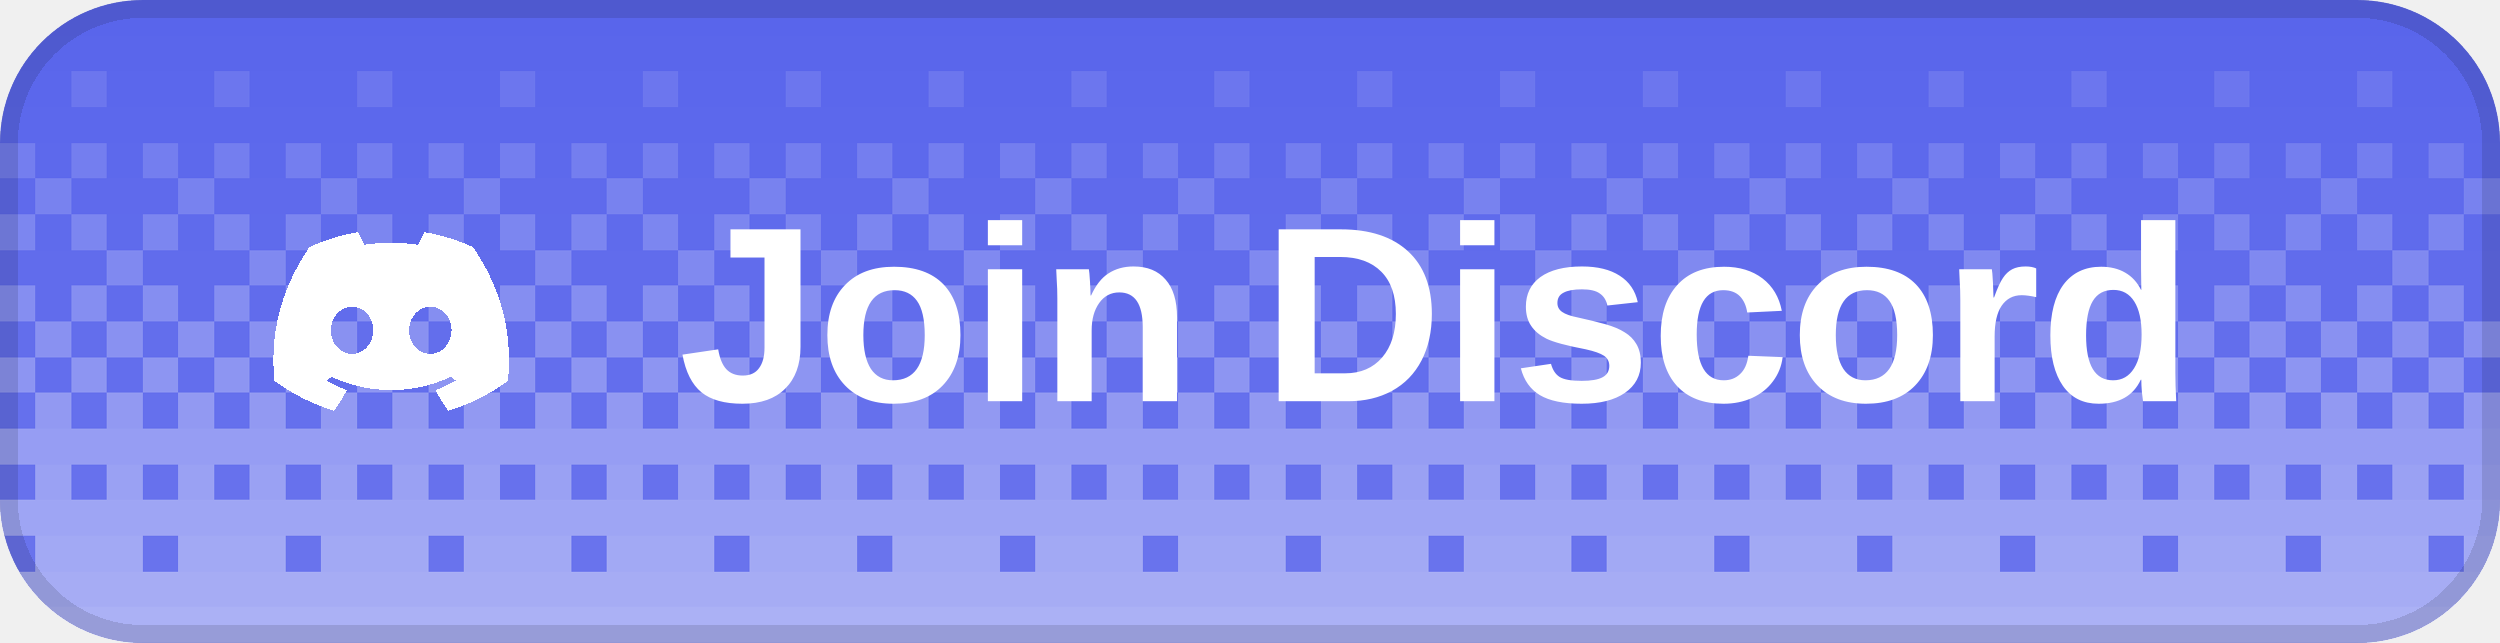
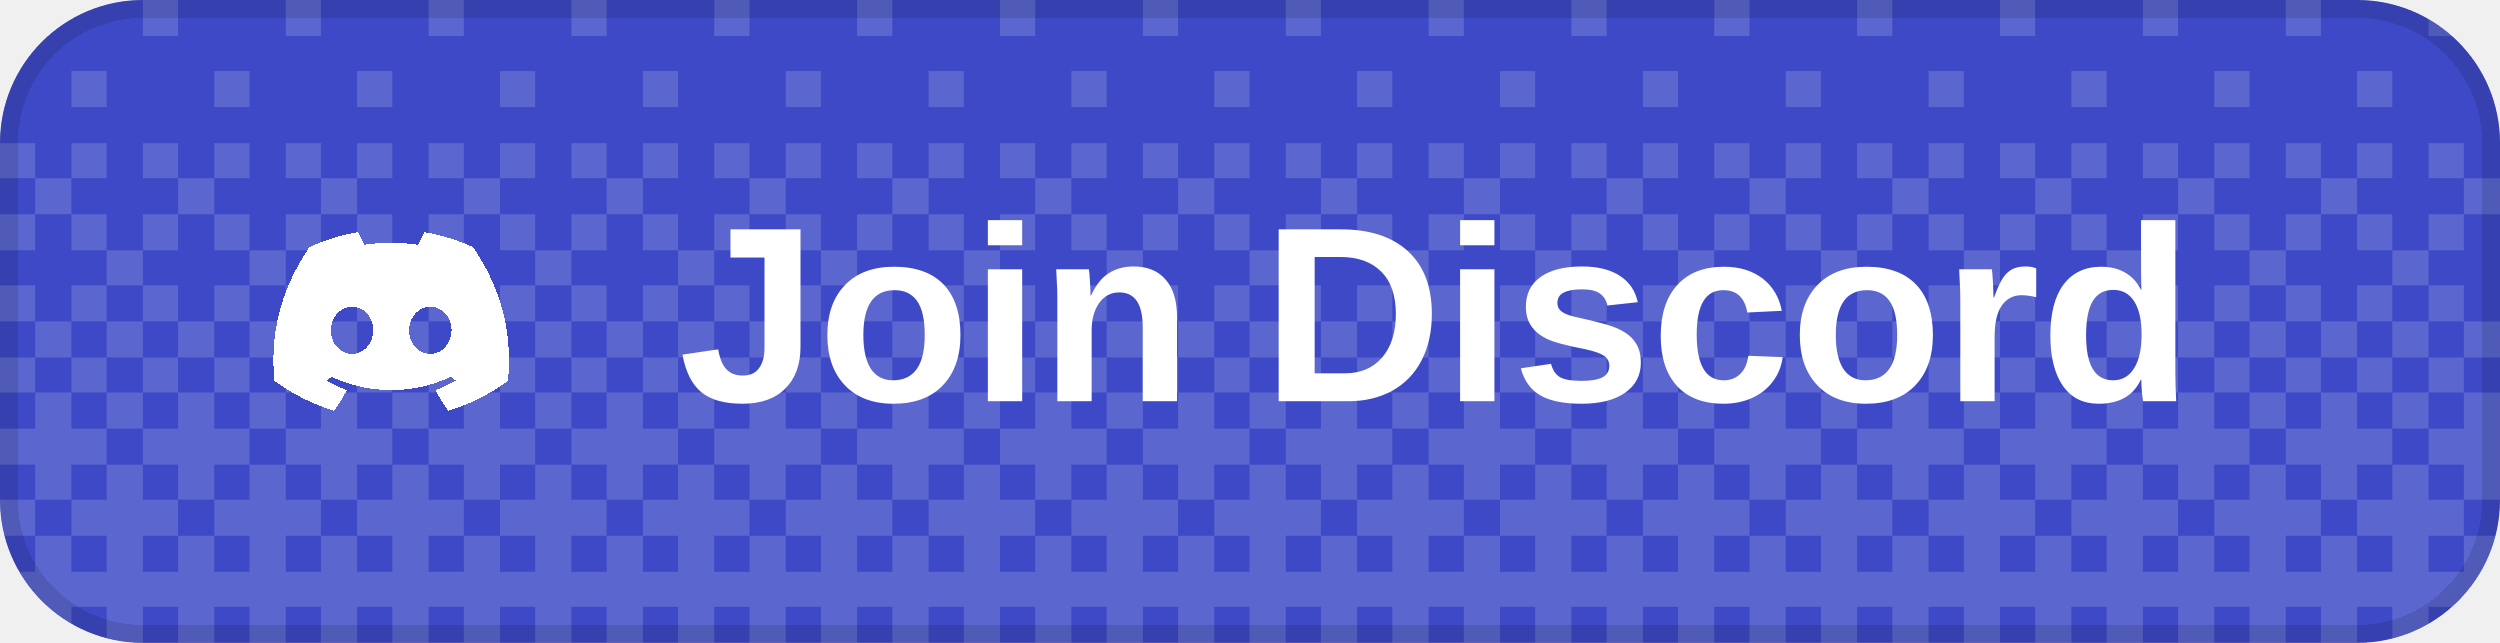
<svg xmlns="http://www.w3.org/2000/svg" width="140" height="36" viewBox="0 0 140 36" role="img" aria-label="Join Discord" shape-rendering="crispEdges">
  <defs>
    <clipPath id="button-clip">
      <rect width="140" height="36" rx="8" />
    </clipPath>
    <pattern id="dither" width="8" height="36" patternUnits="userSpaceOnUse">
-       <rect x="0" y="0" width="2" height="2" fill="#fff" fill-opacity="0.020" />
-       <rect x="2" y="0" width="2" height="2" fill="#fff" fill-opacity="0.020" />
-       <rect x="4" y="0" width="2" height="2" fill="#fff" fill-opacity="0.020" />
-       <rect x="6" y="0" width="2" height="2" fill="#fff" fill-opacity="0.020" />
-       <rect x="0" y="2" width="2" height="2" fill="#fff" fill-opacity="0.026" />
-       <rect x="2" y="2" width="2" height="2" fill="#fff" fill-opacity="0.026" />
-       <rect x="4" y="2" width="2" height="2" fill="#fff" fill-opacity="0.026" />
-       <rect x="6" y="2" width="2" height="2" fill="#fff" fill-opacity="0.026" />
-       <rect x="0" y="4" width="2" height="2" fill="#fff" fill-opacity="0.032" />
-       <rect x="2" y="4" width="2" height="2" fill="#fff" fill-opacity="0.032" />
-       <rect x="4" y="4" width="2" height="2" fill="#fff" fill-opacity="0.129" />
-       <rect x="6" y="4" width="2" height="2" fill="#fff" fill-opacity="0.032" />
-       <rect x="0" y="6" width="2" height="2" fill="#fff" fill-opacity="0.039" />
-       <rect x="2" y="6" width="2" height="2" fill="#fff" fill-opacity="0.039" />
-       <rect x="4" y="6" width="2" height="2" fill="#fff" fill-opacity="0.039" />
-       <rect x="6" y="6" width="2" height="2" fill="#fff" fill-opacity="0.039" />
-       <rect x="0" y="8" width="2" height="2" fill="#fff" fill-opacity="0.179" />
-       <rect x="2" y="8" width="2" height="2" fill="#fff" fill-opacity="0.045" />
-       <rect x="4" y="8" width="2" height="2" fill="#fff" fill-opacity="0.179" />
-       <rect x="6" y="8" width="2" height="2" fill="#fff" fill-opacity="0.045" />
-       <rect x="0" y="10" width="2" height="2" fill="#fff" fill-opacity="0.051" />
-       <rect x="2" y="10" width="2" height="2" fill="#fff" fill-opacity="0.204" />
-       <rect x="4" y="10" width="2" height="2" fill="#fff" fill-opacity="0.051" />
-       <rect x="6" y="10" width="2" height="2" fill="#fff" fill-opacity="0.051" />
-       <rect x="0" y="12" width="2" height="2" fill="#fff" fill-opacity="0.228" />
-       <rect x="2" y="12" width="2" height="2" fill="#fff" fill-opacity="0.057" />
-       <rect x="4" y="12" width="2" height="2" fill="#fff" fill-opacity="0.228" />
-       <rect x="6" y="12" width="2" height="2" fill="#fff" fill-opacity="0.057" />
-       <rect x="0" y="14" width="2" height="2" fill="#fff" fill-opacity="0.063" />
-       <rect x="2" y="14" width="2" height="2" fill="#fff" fill-opacity="0.063" />
-       <rect x="4" y="14" width="2" height="2" fill="#fff" fill-opacity="0.063" />
-       <rect x="6" y="14" width="2" height="2" fill="#fff" fill-opacity="0.253" />
-       <rect x="0" y="16" width="2" height="2" fill="#fff" fill-opacity="0.278" />
-       <rect x="2" y="16" width="2" height="2" fill="#fff" fill-opacity="0.069" />
-       <rect x="4" y="16" width="2" height="2" fill="#fff" fill-opacity="0.278" />
-       <rect x="6" y="16" width="2" height="2" fill="#fff" fill-opacity="0.069" />
-       <rect x="0" y="18" width="2" height="2" fill="#fff" fill-opacity="0.076" />
-       <rect x="2" y="18" width="2" height="2" fill="#fff" fill-opacity="0.302" />
-       <rect x="4" y="18" width="2" height="2" fill="#fff" fill-opacity="0.076" />
-       <rect x="6" y="18" width="2" height="2" fill="#fff" fill-opacity="0.302" />
-       <rect x="0" y="20" width="2" height="2" fill="#fff" fill-opacity="0.327" />
-       <rect x="2" y="20" width="2" height="2" fill="#fff" fill-opacity="0.082" />
-       <rect x="4" y="20" width="2" height="2" fill="#fff" fill-opacity="0.327" />
-       <rect x="6" y="20" width="2" height="2" fill="#fff" fill-opacity="0.082" />
-       <rect x="0" y="22" width="2" height="2" fill="#fff" fill-opacity="0.088" />
-       <rect x="2" y="22" width="2" height="2" fill="#fff" fill-opacity="0.352" />
-       <rect x="4" y="22" width="2" height="2" fill="#fff" fill-opacity="0.088" />
-       <rect x="6" y="22" width="2" height="2" fill="#fff" fill-opacity="0.352" />
-       <rect x="0" y="24" width="2" height="2" fill="#fff" fill-opacity="0.376" />
-       <rect x="2" y="24" width="2" height="2" fill="#fff" fill-opacity="0.376" />
-       <rect x="4" y="24" width="2" height="2" fill="#fff" fill-opacity="0.376" />
-       <rect x="6" y="24" width="2" height="2" fill="#fff" fill-opacity="0.376" />
-       <rect x="0" y="26" width="2" height="2" fill="#fff" fill-opacity="0.100" />
-       <rect x="2" y="26" width="2" height="2" fill="#fff" fill-opacity="0.401" />
-       <rect x="4" y="26" width="2" height="2" fill="#fff" fill-opacity="0.100" />
-       <rect x="6" y="26" width="2" height="2" fill="#fff" fill-opacity="0.401" />
-       <rect x="0" y="28" width="2" height="2" fill="#fff" fill-opacity="0.426" />
-       <rect x="2" y="28" width="2" height="2" fill="#fff" fill-opacity="0.426" />
-       <rect x="4" y="28" width="2" height="2" fill="#fff" fill-opacity="0.426" />
-       <rect x="6" y="28" width="2" height="2" fill="#fff" fill-opacity="0.426" />
-       <rect x="0" y="30" width="2" height="2" fill="#fff" fill-opacity="0.113" />
-       <rect x="2" y="30" width="2" height="2" fill="#fff" fill-opacity="0.451" />
-       <rect x="4" y="30" width="2" height="2" fill="#fff" fill-opacity="0.451" />
-       <rect x="6" y="30" width="2" height="2" fill="#fff" fill-opacity="0.451" />
-       <rect x="0" y="32" width="2" height="2" fill="#fff" fill-opacity="0.475" />
-       <rect x="2" y="32" width="2" height="2" fill="#fff" fill-opacity="0.475" />
-       <rect x="4" y="32" width="2" height="2" fill="#fff" fill-opacity="0.475" />
-       <rect x="6" y="32" width="2" height="2" fill="#fff" fill-opacity="0.475" />
-       <rect x="0" y="34" width="2" height="2" fill="#fff" fill-opacity="0.500" />
-       <rect x="2" y="34" width="2" height="2" fill="#fff" fill-opacity="0.500" />
-       <rect x="4" y="34" width="2" height="2" fill="#fff" fill-opacity="0.500" />
-       <rect x="6" y="34" width="2" height="2" fill="#fff" fill-opacity="0.500" />
+       <svg width="8" height="36" viewBox="0 0 8 36" preserveAspectRatio="none" shape-rendering="crispEdges">
+         <g fill="#ffffff">
+           <rect x="0" y="0" width="2" height="2" fill-opacity="1.000" />
+           <rect x="2" y="0" width="2" height="2" fill-opacity="0.000" />
+           <rect x="4" y="0" width="2" height="2" fill-opacity="0.000" />
+           <rect x="6" y="0" width="2" height="2" fill-opacity="0.000" />
+           <rect x="0" y="2" width="2" height="2" fill-opacity="0.000" />
+           <rect x="2" y="2" width="2" height="2" fill-opacity="0.000" />
+           <rect x="4" y="2" width="2" height="2" fill-opacity="0.000" />
+           <rect x="6" y="2" width="2" height="2" fill-opacity="0.000" />
+           <rect x="0" y="4" width="2" height="2" fill-opacity="0.000" />
+           <rect x="2" y="4" width="2" height="2" fill-opacity="0.000" />
+           <rect x="4" y="4" width="2" height="2" fill-opacity="1.000" />
+           <rect x="6" y="4" width="2" height="2" fill-opacity="0.000" />
+           <rect x="0" y="6" width="2" height="2" fill-opacity="0.000" />
+           <rect x="2" y="6" width="2" height="2" fill-opacity="0.000" />
+           <rect x="4" y="6" width="2" height="2" fill-opacity="0.000" />
+           <rect x="6" y="6" width="2" height="2" fill-opacity="0.000" />
+           <rect x="0" y="8" width="2" height="2" fill-opacity="1.000" />
+           <rect x="2" y="8" width="2" height="2" fill-opacity="0.000" />
+           <rect x="4" y="8" width="2" height="2" fill-opacity="1.000" />
+           <rect x="6" y="8" width="2" height="2" fill-opacity="0.000" />
+           <rect x="0" y="10" width="2" height="2" fill-opacity="0.000" />
+           <rect x="2" y="10" width="2" height="2" fill-opacity="1.000" />
+           <rect x="4" y="10" width="2" height="2" fill-opacity="0.000" />
+           <rect x="6" y="10" width="2" height="2" fill-opacity="0.000" />
+           <rect x="0" y="12" width="2" height="2" fill-opacity="1.000" />
+           <rect x="2" y="12" width="2" height="2" fill-opacity="0.000" />
+           <rect x="4" y="12" width="2" height="2" fill-opacity="1.000" />
+           <rect x="6" y="12" width="2" height="2" fill-opacity="0.000" />
+           <rect x="0" y="14" width="2" height="2" fill-opacity="0.000" />
+           <rect x="2" y="14" width="2" height="2" fill-opacity="0.000" />
+           <rect x="4" y="14" width="2" height="2" fill-opacity="0.000" />
+           <rect x="6" y="14" width="2" height="2" fill-opacity="1.000" />
+           <rect x="0" y="16" width="2" height="2" fill-opacity="1.000" />
+           <rect x="2" y="16" width="2" height="2" fill-opacity="0.000" />
+           <rect x="4" y="16" width="2" height="2" fill-opacity="1.000" />
+           <rect x="6" y="16" width="2" height="2" fill-opacity="0.000" />
+           <rect x="0" y="18" width="2" height="2" fill-opacity="0.000" />
+           <rect x="2" y="18" width="2" height="2" fill-opacity="1.000" />
+           <rect x="4" y="18" width="2" height="2" fill-opacity="0.000" />
+           <rect x="6" y="18" width="2" height="2" fill-opacity="1.000" />
+           <rect x="0" y="20" width="2" height="2" fill-opacity="1.000" />
+           <rect x="2" y="20" width="2" height="2" fill-opacity="0.000" />
+           <rect x="4" y="20" width="2" height="2" fill-opacity="1.000" />
+           <rect x="6" y="20" width="2" height="2" fill-opacity="0.000" />
+           <rect x="0" y="22" width="2" height="2" fill-opacity="0.000" />
+           <rect x="2" y="22" width="2" height="2" fill-opacity="1.000" />
+           <rect x="4" y="22" width="2" height="2" fill-opacity="0.000" />
+           <rect x="6" y="22" width="2" height="2" fill-opacity="1.000" />
+           <rect x="0" y="24" width="2" height="2" fill-opacity="1.000" />
+           <rect x="2" y="24" width="2" height="2" fill-opacity="1.000" />
+           <rect x="4" y="24" width="2" height="2" fill-opacity="1.000" />
+           <rect x="6" y="24" width="2" height="2" fill-opacity="0.000" />
+           <rect x="0" y="26" width="2" height="2" fill-opacity="0.000" />
+           <rect x="2" y="26" width="2" height="2" fill-opacity="1.000" />
+           <rect x="4" y="26" width="2" height="2" fill-opacity="0.000" />
+           <rect x="6" y="26" width="2" height="2" fill-opacity="1.000" />
+           <rect x="0" y="28" width="2" height="2" fill-opacity="1.000" />
+           <rect x="2" y="28" width="2" height="2" fill-opacity="0.000" />
+           <rect x="4" y="28" width="2" height="2" fill-opacity="1.000" />
+           <rect x="6" y="28" width="2" height="2" fill-opacity="1.000" />
+           <rect x="0" y="30" width="2" height="2" fill-opacity="0.000" />
+           <rect x="2" y="30" width="2" height="2" fill-opacity="1.000" />
+           <rect x="4" y="30" width="2" height="2" fill-opacity="0.000" />
+           <rect x="6" y="30" width="2" height="2" fill-opacity="1.000" />
+           <rect x="0" y="32" width="2" height="2" fill-opacity="1.000" />
+           <rect x="2" y="32" width="2" height="2" fill-opacity="1.000" />
+           <rect x="4" y="32" width="2" height="2" fill-opacity="1.000" />
+           <rect x="6" y="32" width="2" height="2" fill-opacity="1.000" />
+           <rect x="0" y="34" width="2" height="2" fill-opacity="0.000" />
+           <rect x="2" y="34" width="2" height="2" fill-opacity="1.000" />
+           <rect x="4" y="34" width="2" height="2" fill-opacity="0.000" />
+           <rect x="6" y="34" width="2" height="2" fill-opacity="1.000" />
+         </g>
+       </svg>
    </pattern>
  </defs>
  <g clip-path="url(#button-clip)">
-     <rect width="140" height="36" fill="#5662eb" />
-     <rect width="140" height="36" fill="url(#dither)" />
+     <rect width="140" height="36" fill="#3d49c6" />
+     <rect width="140" height="36" fill="url(#dither)" opacity="0.16" />
  </g>
  <rect x="0.5" y="0.5" width="139" height="35" rx="7.5" fill="none" stroke="#000" stroke-opacity="0.12" />
  <g transform="translate(13.75 10) scale(0.5)">
    <path d="M25.476 7.675C23.741 6.881 21.911 6.318 20.03 6C19.774 6.46 19.542 6.934 19.335 7.418C18.335 7.267 17.325 7.191 16.313 7.191C15.303 7.191 14.289 7.268 13.291 7.416C13.087 6.935 12.851 6.458 12.594 6C10.713 6.321 8.883 6.885 7.147 7.678C3.701 12.776 2.767 17.747 3.234 22.648C5.252 24.138 7.511 25.272 9.912 25.999C10.45 25.272 10.933 24.498 11.342 23.693C10.561 23.402 9.807 23.042 9.089 22.618C9.278 22.481 9.463 22.34 9.641 22.203C11.728 23.183 14.009 23.694 16.316 23.694C18.624 23.694 20.904 23.183 22.991 22.203C23.172 22.35 23.357 22.491 23.544 22.618C22.824 23.043 22.069 23.404 21.286 23.696C21.697 24.503 22.176 25.274 22.717 26C25.12 25.275 27.38 24.141 29.399 22.649L29.398 22.649C29.946 16.967 28.462 12.041 25.476 7.675ZM11.933 19.634C10.631 19.634 9.556 18.453 9.556 17C9.556 15.547 10.594 14.356 11.928 14.356C13.263 14.356 14.33 15.547 14.307 17C14.284 18.453 13.259 19.634 11.933 19.634ZM20.7 19.634C19.396 19.634 18.325 18.453 18.325 17C18.325 15.547 19.363 14.356 20.7 14.356C22.036 14.356 23.095 15.547 23.072 17C23.049 18.453 22.026 19.634 20.7 19.634Z" fill="#ffffff" />
  </g>
  <text x="38" y="18.5" textLength="86" lengthAdjust="spacingAndGlyphs" fill="#ffffff" font-family="Geist,Arial,sans-serif" font-size="14" font-weight="700" dominant-baseline="middle">Join Discord</text>
</svg>
